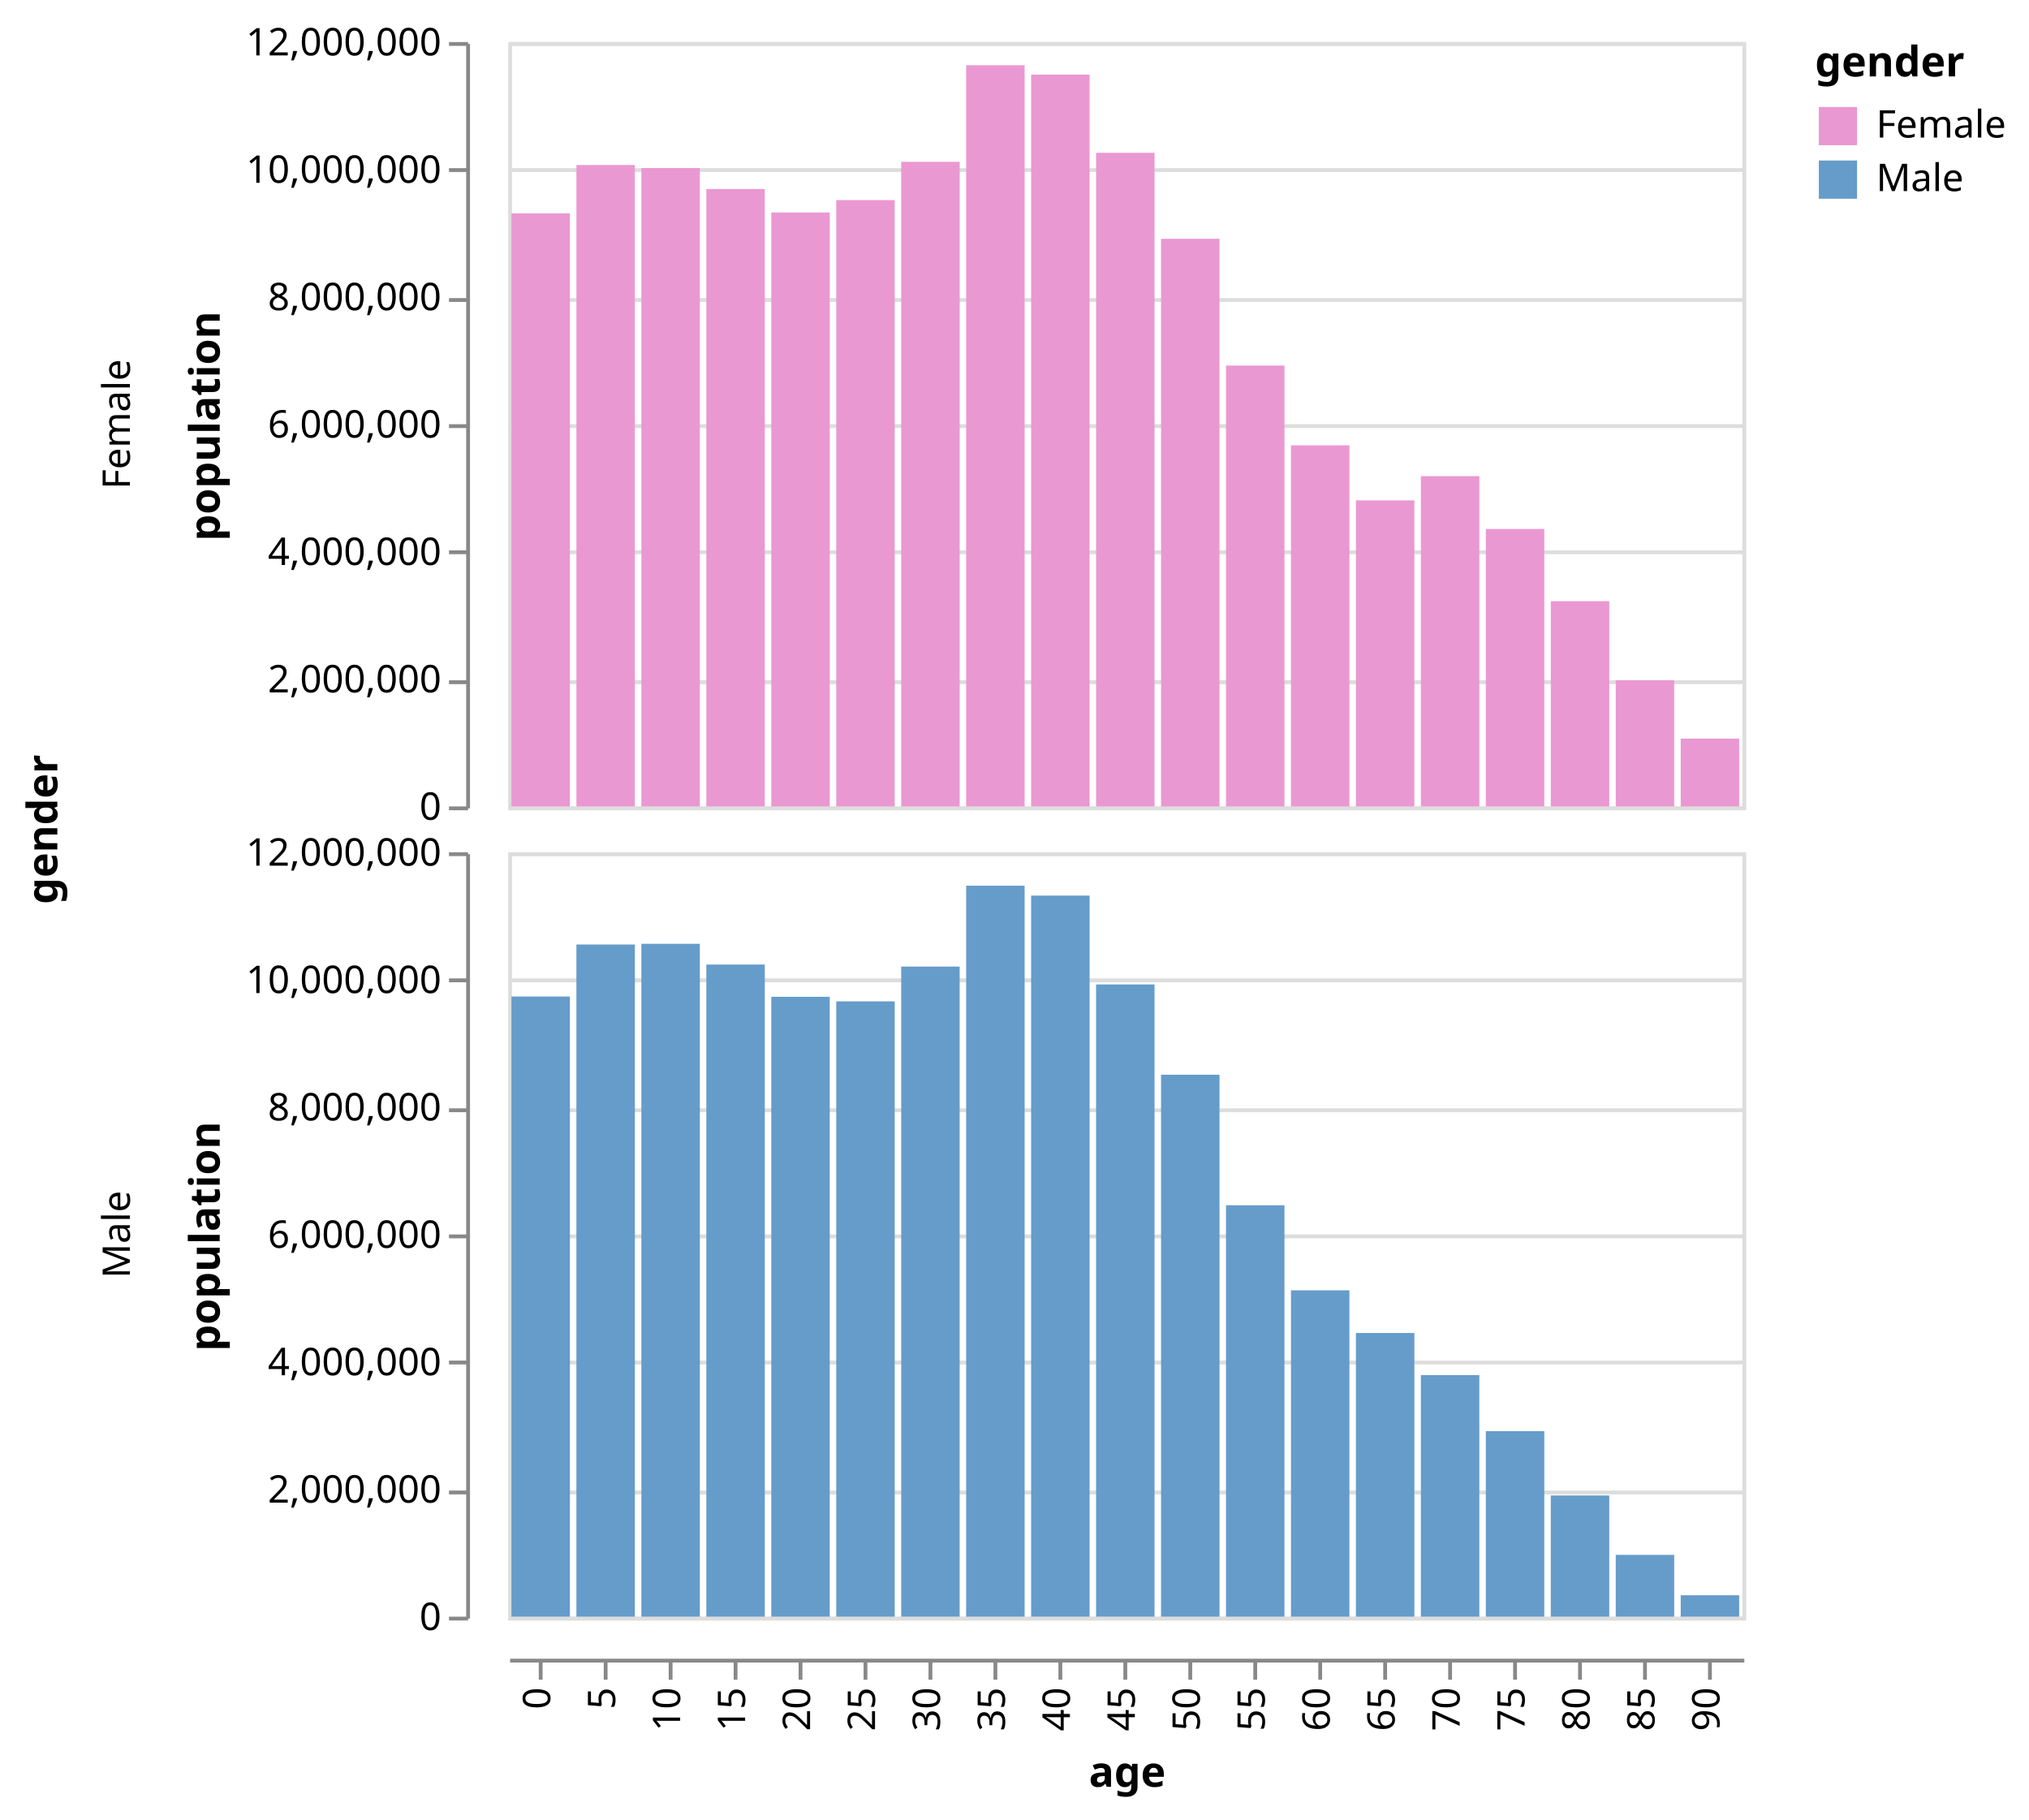
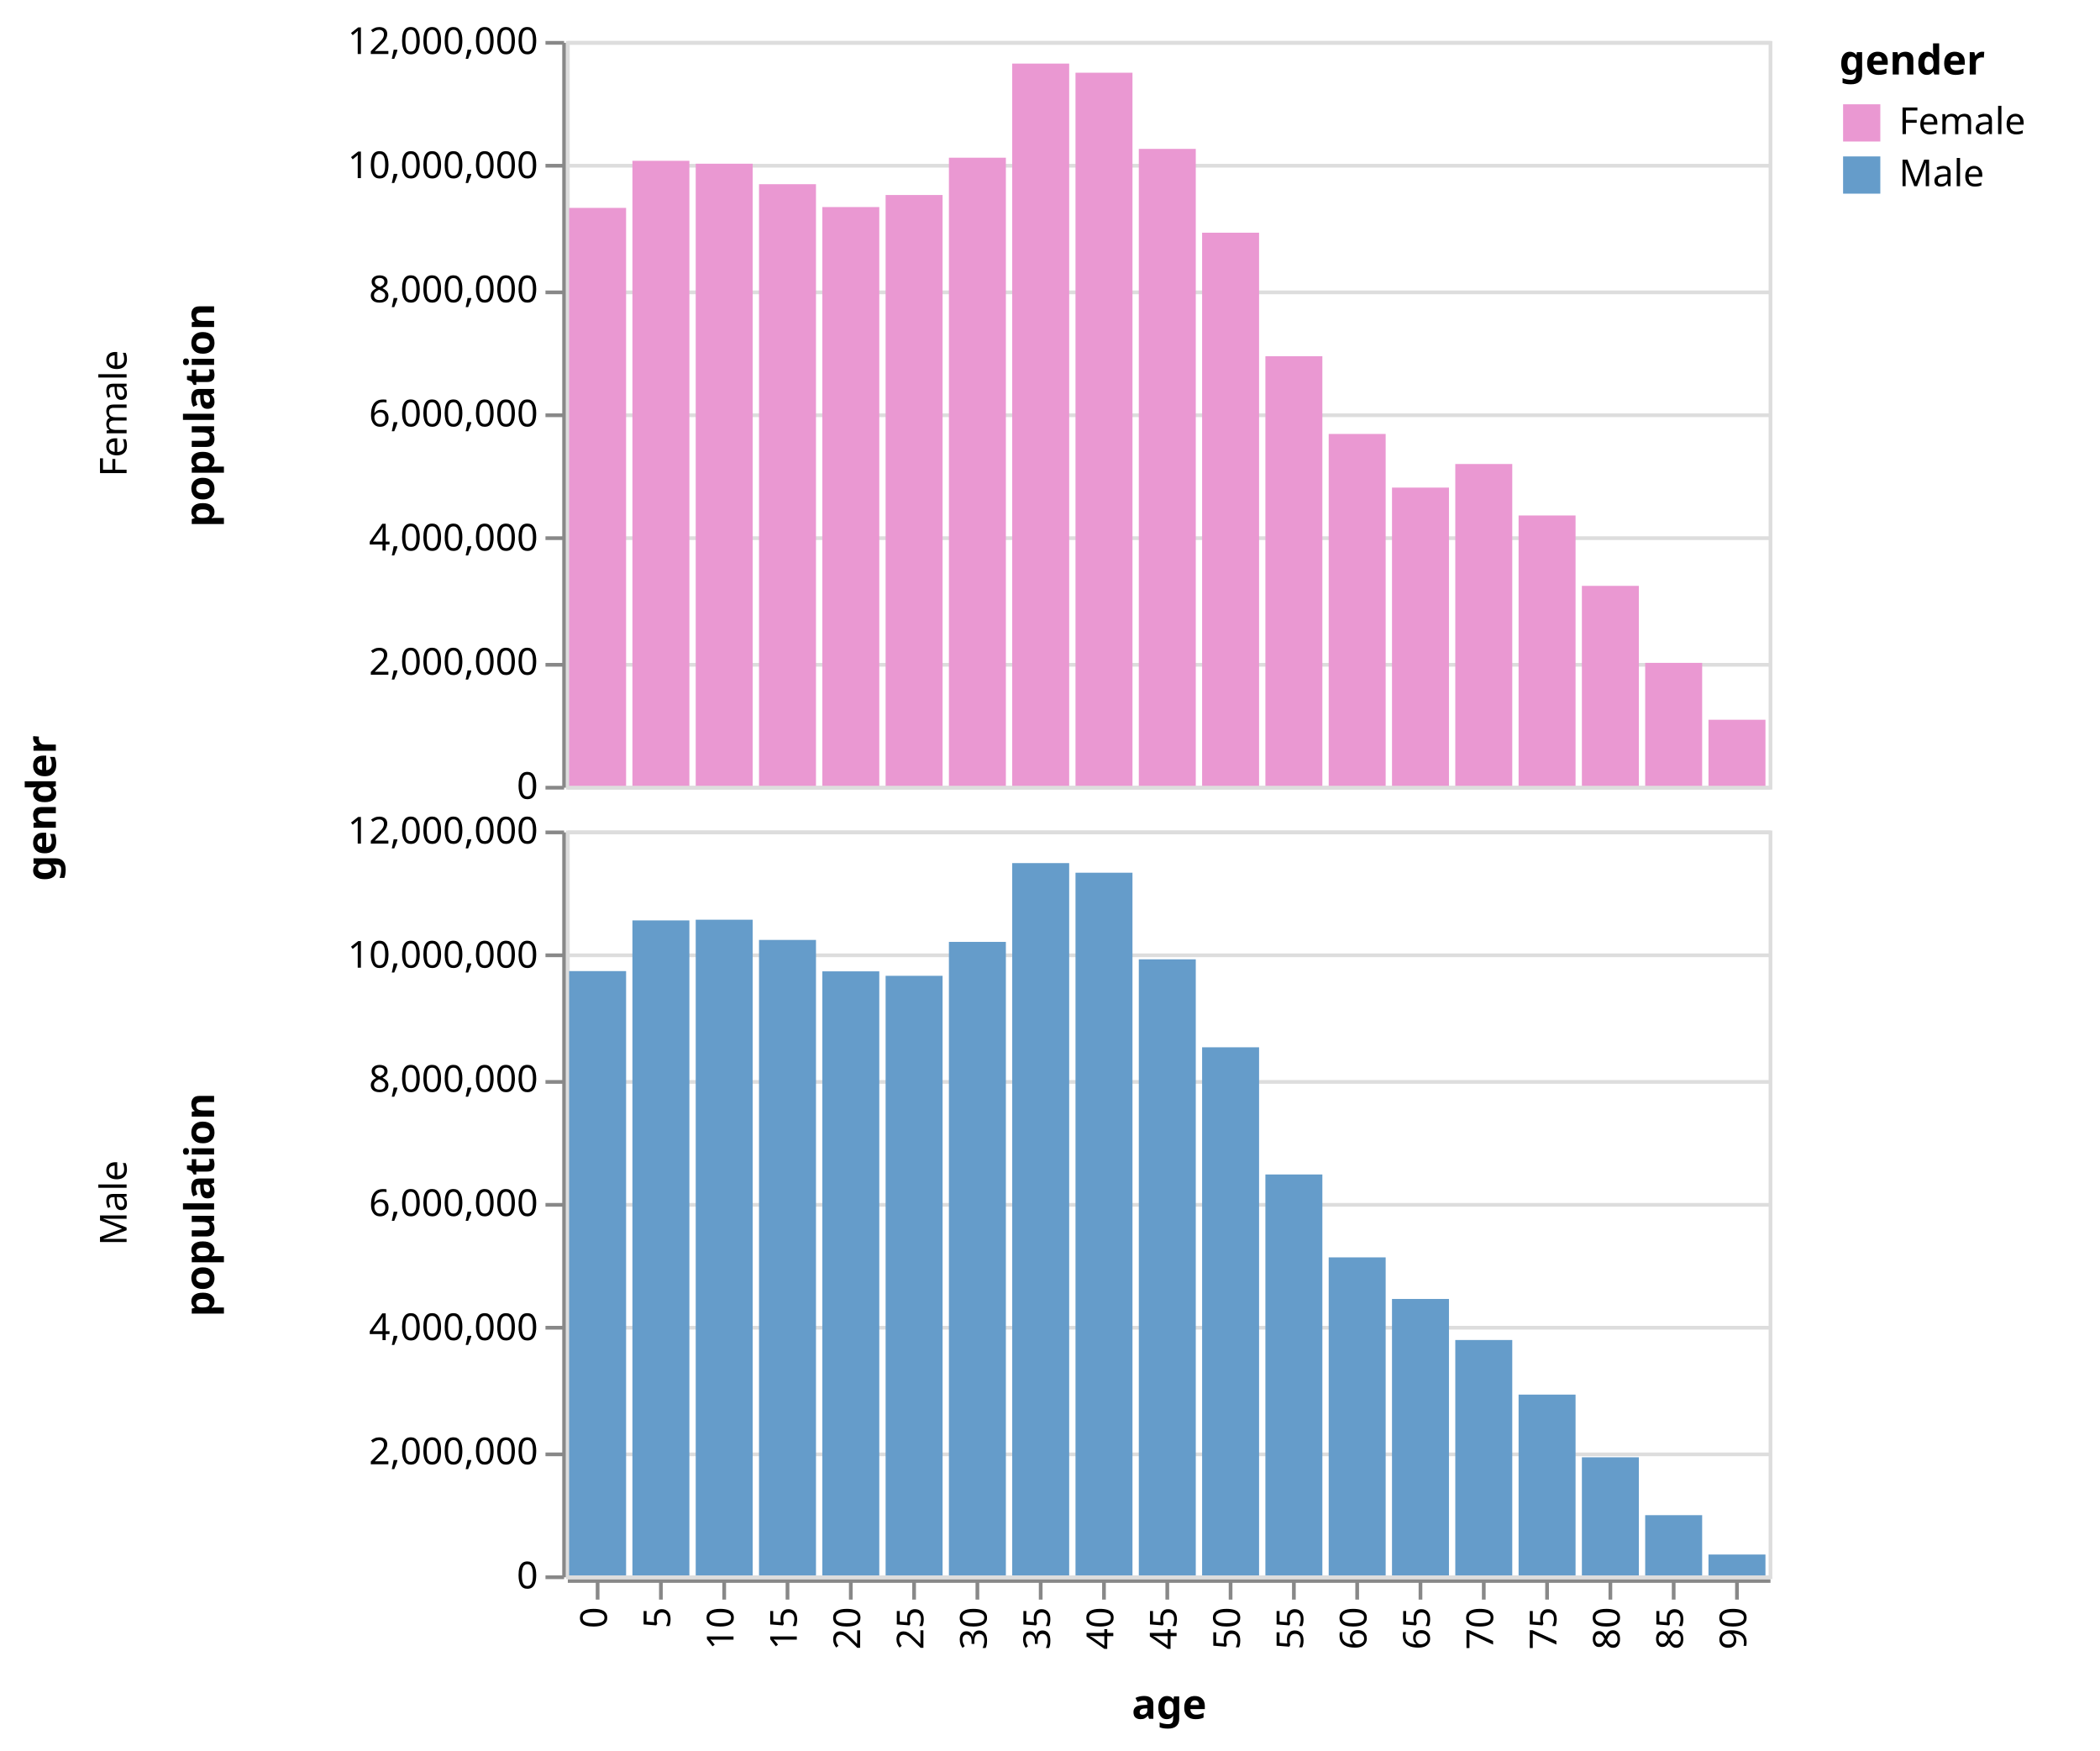
- <svg xmlns="http://www.w3.org/2000/svg" class="marks" width="531" height="476" viewBox="0 0 531 476" version="1.1">
-   <g transform="translate(133,11)">
+ <svg xmlns="http://www.w3.org/2000/svg" class="marks" width="564" height="470" viewBox="0 0 564 470" version="1.1">
+   <g transform="translate(152,11)">
    <g class="mark-group role-frame root">
      <g transform="translate(0,0)">
        <path class="background" d="M0,0h0v0h0Z" style="fill: none;" />
        <g>
          <g class="mark-group role-row-title row_title">
-             <g transform="translate(-118,206)">
+             <g transform="translate(-137,206)">
              <path class="background" d="M0,0h0v0h0Z" style="fill: none;" />
              <g>
                <g class="mark-text role-row-title-text">
                  <text text-anchor="middle" transform="translate(0,0) rotate(270)" style="font-family: sans-serif; font-size: 11px; font-weight: bold; fill: #000;">gender</text>
                </g>
              </g>
            </g>
          </g>
          <g class="mark-group role-row-header row_header">
-             <g transform="translate(-11,0)">
+             <g transform="translate(-1,0)">
              <path class="background" d="M0,0h0v200h0Z" style="fill: none;" />
              <g>
                <g class="mark-text role-title" style="pointer-events: none;">
-                   <text text-anchor="middle" transform="translate(-86,100) rotate(-90) translate(0,-2)" style="font-family: sans-serif; font-size: 10px; fill: #000; opacity: 1;">Female</text>
+                   <text text-anchor="middle" transform="translate(-115,100) rotate(-90) translate(0,-2)" style="font-family: sans-serif; font-size: 10px; fill: #000; opacity: 1;">Female</text>
                </g>
                <g class="mark-group role-axis">
                  <g transform="translate(0.5,0.5)">
                    <path class="background" d="M0,0h0v0h0Z" style="pointer-events: none; fill: none;" />
                    <g>
                      <g class="mark-rule role-axis-tick" style="pointer-events: none;">
                        <line transform="translate(0,200)" x2="-5" y2="0" style="fill: none; stroke: #888; stroke-width: 1; opacity: 1;" />
                        <line transform="translate(0,167)" x2="-5" y2="0" style="fill: none; stroke: #888; stroke-width: 1; opacity: 1;" />
                        <line transform="translate(0,133)" x2="-5" y2="0" style="fill: none; stroke: #888; stroke-width: 1; opacity: 1;" />
                        <line transform="translate(0,100)" x2="-5" y2="0" style="fill: none; stroke: #888; stroke-width: 1; opacity: 1;" />
                        <line transform="translate(0,67)" x2="-5" y2="0" style="fill: none; stroke: #888; stroke-width: 1; opacity: 1;" />
                        <line transform="translate(0,33)" x2="-5" y2="0" style="fill: none; stroke: #888; stroke-width: 1; opacity: 1;" />
                        <line transform="translate(0,0)" x2="-5" y2="0" style="fill: none; stroke: #888; stroke-width: 1; opacity: 1;" />
                      </g>
                      <g class="mark-text role-axis-label" style="pointer-events: none;">
                        <text text-anchor="end" transform="translate(-7,203)" style="font-family: sans-serif; font-size: 10px; fill: #000; opacity: 1;">0</text>
                        <text text-anchor="end" transform="translate(-7,169.6667)" style="font-family: sans-serif; font-size: 10px; fill: #000; opacity: 1;">2,000,000</text>
                        <text text-anchor="end" transform="translate(-7,136.3333)" style="font-family: sans-serif; font-size: 10px; fill: #000; opacity: 1;">4,000,000</text>
                        <text text-anchor="end" transform="translate(-7,103)" style="font-family: sans-serif; font-size: 10px; fill: #000; opacity: 1;">6,000,000</text>
                        <text text-anchor="end" transform="translate(-7,69.66667)" style="font-family: sans-serif; font-size: 10px; fill: #000; opacity: 1;">8,000,000</text>
                        <text text-anchor="end" transform="translate(-7,36.33333)" style="font-family: sans-serif; font-size: 10px; fill: #000; opacity: 1;">10,000,000</text>
                        <text text-anchor="end" transform="translate(-7,3)" style="font-family: sans-serif; font-size: 10px; fill: #000; opacity: 1;">12,000,000</text>
                      </g>
                      <g class="mark-rule role-axis-domain" style="pointer-events: none;">
                        <line transform="translate(0,200)" x2="0" y2="-200" style="fill: none; stroke: #888; stroke-width: 1; opacity: 1;" />
                      </g>
                      <g class="mark-text role-axis-title" style="pointer-events: none;">
-                         <text text-anchor="middle" transform="translate(-63,100) rotate(-90) translate(0,-2)" style="font-family: sans-serif; font-size: 11px; font-weight: bold; fill: #000; opacity: 1;">population</text>
-                       </g>
-                     </g>
-                   </g>
-                 </g>
-               </g>
-             </g>
-             <g transform="translate(-11,212)">
+                         <text text-anchor="middle" transform="translate(-92,100) rotate(-90) translate(0,-2)" style="font-family: sans-serif; font-size: 11px; font-weight: bold; fill: #000; opacity: 1;">population</text>
+                       </g>
+                     </g>
+                   </g>
+                 </g>
+               </g>
+             </g>
+             <g transform="translate(-1,212)">
              <path class="background" d="M0,0h0v200h0Z" style="fill: none;" />
              <g>
                <g class="mark-text role-title" style="pointer-events: none;">
-                   <text text-anchor="middle" transform="translate(-86,100) rotate(-90) translate(0,-2)" style="font-family: sans-serif; font-size: 10px; fill: #000; opacity: 1;">Male</text>
+                   <text text-anchor="middle" transform="translate(-115,100) rotate(-90) translate(0,-2)" style="font-family: sans-serif; font-size: 10px; fill: #000; opacity: 1;">Male</text>
                </g>
                <g class="mark-group role-axis">
                  <g transform="translate(0.5,0.5)">
                    <path class="background" d="M0,0h0v0h0Z" style="pointer-events: none; fill: none;" />
                    <g>
                      <g class="mark-rule role-axis-tick" style="pointer-events: none;">
                        <line transform="translate(0,200)" x2="-5" y2="0" style="fill: none; stroke: #888; stroke-width: 1; opacity: 1;" />
                        <line transform="translate(0,167)" x2="-5" y2="0" style="fill: none; stroke: #888; stroke-width: 1; opacity: 1;" />
                        <line transform="translate(0,133)" x2="-5" y2="0" style="fill: none; stroke: #888; stroke-width: 1; opacity: 1;" />
                        <line transform="translate(0,100)" x2="-5" y2="0" style="fill: none; stroke: #888; stroke-width: 1; opacity: 1;" />
                        <line transform="translate(0,67)" x2="-5" y2="0" style="fill: none; stroke: #888; stroke-width: 1; opacity: 1;" />
                        <line transform="translate(0,33)" x2="-5" y2="0" style="fill: none; stroke: #888; stroke-width: 1; opacity: 1;" />
                        <line transform="translate(0,0)" x2="-5" y2="0" style="fill: none; stroke: #888; stroke-width: 1; opacity: 1;" />
                      </g>
                      <g class="mark-text role-axis-label" style="pointer-events: none;">
                        <text text-anchor="end" transform="translate(-7,203)" style="font-family: sans-serif; font-size: 10px; fill: #000; opacity: 1;">0</text>
                        <text text-anchor="end" transform="translate(-7,169.6667)" style="font-family: sans-serif; font-size: 10px; fill: #000; opacity: 1;">2,000,000</text>
                        <text text-anchor="end" transform="translate(-7,136.3333)" style="font-family: sans-serif; font-size: 10px; fill: #000; opacity: 1;">4,000,000</text>
                        <text text-anchor="end" transform="translate(-7,103)" style="font-family: sans-serif; font-size: 10px; fill: #000; opacity: 1;">6,000,000</text>
                        <text text-anchor="end" transform="translate(-7,69.66667)" style="font-family: sans-serif; font-size: 10px; fill: #000; opacity: 1;">8,000,000</text>
                        <text text-anchor="end" transform="translate(-7,36.33333)" style="font-family: sans-serif; font-size: 10px; fill: #000; opacity: 1;">10,000,000</text>
                        <text text-anchor="end" transform="translate(-7,3)" style="font-family: sans-serif; font-size: 10px; fill: #000; opacity: 1;">12,000,000</text>
                      </g>
                      <g class="mark-rule role-axis-domain" style="pointer-events: none;">
                        <line transform="translate(0,200)" x2="0" y2="-200" style="fill: none; stroke: #888; stroke-width: 1; opacity: 1;" />
                      </g>
                      <g class="mark-text role-axis-title" style="pointer-events: none;">
-                         <text text-anchor="middle" transform="translate(-63,100) rotate(-90) translate(0,-2)" style="font-family: sans-serif; font-size: 11px; font-weight: bold; fill: #000; opacity: 1;">population</text>
+                         <text text-anchor="middle" transform="translate(-92,100) rotate(-90) translate(0,-2)" style="font-family: sans-serif; font-size: 11px; font-weight: bold; fill: #000; opacity: 1;">population</text>
                      </g>
                    </g>
                  </g>
                </g>
              </g>
            </g>
          </g>
          <g class="mark-group role-column-footer column_footer">
-             <g transform="translate(0,423)">
+             <g transform="translate(0,413)">
              <path class="background" d="M0,0h323v0h-323Z" style="fill: none;" />
              <g>
                <g class="mark-group role-axis">
                  <g transform="translate(0.5,0.5)">
                    <path class="background" d="M0,0h0v0h0Z" style="pointer-events: none; fill: none;" />
                    <g>
                      <g class="mark-rule role-axis-tick" style="pointer-events: none;">
                        <line transform="translate(8,0)" x2="0" y2="5" style="fill: none; stroke: #888; stroke-width: 1; opacity: 1;" />
                        <line transform="translate(25,0)" x2="0" y2="5" style="fill: none; stroke: #888; stroke-width: 1; opacity: 1;" />
                        <line transform="translate(42,0)" x2="0" y2="5" style="fill: none; stroke: #888; stroke-width: 1; opacity: 1;" />
                        <line transform="translate(59,0)" x2="0" y2="5" style="fill: none; stroke: #888; stroke-width: 1; opacity: 1;" />
                        <line transform="translate(76,0)" x2="0" y2="5" style="fill: none; stroke: #888; stroke-width: 1; opacity: 1;" />
                        <line transform="translate(93,0)" x2="0" y2="5" style="fill: none; stroke: #888; stroke-width: 1; opacity: 1;" />
                        <line transform="translate(110,0)" x2="0" y2="5" style="fill: none; stroke: #888; stroke-width: 1; opacity: 1;" />
                        <line transform="translate(127,0)" x2="0" y2="5" style="fill: none; stroke: #888; stroke-width: 1; opacity: 1;" />
                        <line transform="translate(144,0)" x2="0" y2="5" style="fill: none; stroke: #888; stroke-width: 1; opacity: 1;" />
                        <line transform="translate(161,0)" x2="0" y2="5" style="fill: none; stroke: #888; stroke-width: 1; opacity: 1;" />
                        <line transform="translate(178,0)" x2="0" y2="5" style="fill: none; stroke: #888; stroke-width: 1; opacity: 1;" />
                        <line transform="translate(195,0)" x2="0" y2="5" style="fill: none; stroke: #888; stroke-width: 1; opacity: 1;" />
                        <line transform="translate(212,0)" x2="0" y2="5" style="fill: none; stroke: #888; stroke-width: 1; opacity: 1;" />
                        <line transform="translate(229,0)" x2="0" y2="5" style="fill: none; stroke: #888; stroke-width: 1; opacity: 1;" />
                        <line transform="translate(246,0)" x2="0" y2="5" style="fill: none; stroke: #888; stroke-width: 1; opacity: 1;" />
                        <line transform="translate(263,0)" x2="0" y2="5" style="fill: none; stroke: #888; stroke-width: 1; opacity: 1;" />
                        <line transform="translate(280,0)" x2="0" y2="5" style="fill: none; stroke: #888; stroke-width: 1; opacity: 1;" />
                        <line transform="translate(297,0)" x2="0" y2="5" style="fill: none; stroke: #888; stroke-width: 1; opacity: 1;" />
                        <line transform="translate(314,0)" x2="0" y2="5" style="fill: none; stroke: #888; stroke-width: 1; opacity: 1;" />
                      </g>
                      <g class="mark-text role-axis-label" style="pointer-events: none;">
                        <text text-anchor="end" transform="translate(7.5,7) rotate(270) translate(0,3)" style="font-family: sans-serif; font-size: 10px; fill: #000; opacity: 1;">0</text>
                        <text text-anchor="end" transform="translate(24.5,7) rotate(270) translate(0,3)" style="font-family: sans-serif; font-size: 10px; fill: #000; opacity: 1;">5</text>
                        <text text-anchor="end" transform="translate(41.5,7) rotate(270) translate(0,3)" style="font-family: sans-serif; font-size: 10px; fill: #000; opacity: 1;">10</text>
                        <text text-anchor="end" transform="translate(58.5,7) rotate(270) translate(0,3)" style="font-family: sans-serif; font-size: 10px; fill: #000; opacity: 1;">15</text>
                        <text text-anchor="end" transform="translate(75.5,7) rotate(270) translate(0,3)" style="font-family: sans-serif; font-size: 10px; fill: #000; opacity: 1;">20</text>
                        <text text-anchor="end" transform="translate(92.5,7) rotate(270) translate(0,3)" style="font-family: sans-serif; font-size: 10px; fill: #000; opacity: 1;">25</text>
                        <text text-anchor="end" transform="translate(109.5,7) rotate(270) translate(0,3)" style="font-family: sans-serif; font-size: 10px; fill: #000; opacity: 1;">30</text>
                        <text text-anchor="end" transform="translate(126.5,7) rotate(270) translate(0,3)" style="font-family: sans-serif; font-size: 10px; fill: #000; opacity: 1;">35</text>
                        <text text-anchor="end" transform="translate(143.5,7) rotate(270) translate(0,3)" style="font-family: sans-serif; font-size: 10px; fill: #000; opacity: 1;">40</text>
                        <text text-anchor="end" transform="translate(160.5,7) rotate(270) translate(0,3)" style="font-family: sans-serif; font-size: 10px; fill: #000; opacity: 1;">45</text>
                        <text text-anchor="end" transform="translate(177.5,7) rotate(270) translate(0,3)" style="font-family: sans-serif; font-size: 10px; fill: #000; opacity: 1;">50</text>
                        <text text-anchor="end" transform="translate(194.5,7) rotate(270) translate(0,3)" style="font-family: sans-serif; font-size: 10px; fill: #000; opacity: 1;">55</text>
                        <text text-anchor="end" transform="translate(211.5,7) rotate(270) translate(0,3)" style="font-family: sans-serif; font-size: 10px; fill: #000; opacity: 1;">60</text>
                        <text text-anchor="end" transform="translate(228.5,7) rotate(270) translate(0,3)" style="font-family: sans-serif; font-size: 10px; fill: #000; opacity: 1;">65</text>
                        <text text-anchor="end" transform="translate(245.5,7) rotate(270) translate(0,3)" style="font-family: sans-serif; font-size: 10px; fill: #000; opacity: 1;">70</text>
                        <text text-anchor="end" transform="translate(262.5,7) rotate(270) translate(0,3)" style="font-family: sans-serif; font-size: 10px; fill: #000; opacity: 1;">75</text>
                        <text text-anchor="end" transform="translate(279.5,7) rotate(270) translate(0,3)" style="font-family: sans-serif; font-size: 10px; fill: #000; opacity: 1;">80</text>
                        <text text-anchor="end" transform="translate(296.5,7) rotate(270) translate(0,3)" style="font-family: sans-serif; font-size: 10px; fill: #000; opacity: 1;">85</text>
                        <text text-anchor="end" transform="translate(313.5,7) rotate(270) translate(0,3)" style="font-family: sans-serif; font-size: 10px; fill: #000; opacity: 1;">90</text>
                      </g>
                      <g class="mark-rule role-axis-domain" style="pointer-events: none;">
                        <line transform="translate(0,0)" x2="323" y2="0" style="fill: none; stroke: #888; stroke-width: 1; opacity: 1;" />
                      </g>
                      <g class="mark-text role-axis-title" style="pointer-events: none;">
-                         <text text-anchor="middle" transform="translate(161.5,33)" style="font-family: sans-serif; font-size: 11px; font-weight: bold; fill: #000; opacity: 1;">age</text>
+                         <text text-anchor="middle" transform="translate(161.5,37)" style="font-family: sans-serif; font-size: 11px; font-weight: bold; fill: #000; opacity: 1;">age</text>
                      </g>
                    </g>
                  </g>
                </g>
              </g>
            </g>
          </g>
          <g class="mark-group role-scope cell">
            <g transform="translate(0,0)">
              <path class="background" d="M0.5,0.5h323v200h-323Z" style="fill: none; stroke: #ddd;" />
              <g>
                <g class="mark-group role-axis">
                  <g transform="translate(0.5,0.5)">
                    <path class="background" d="M0,0h0v0h0Z" style="pointer-events: none; fill: none;" />
                    <g>
                      <g class="mark-rule role-axis-grid" style="pointer-events: none;">
                        <line transform="translate(0,200)" x2="323" y2="0" style="fill: none; stroke: #ddd; stroke-width: 1; opacity: 1;" />
                        <line transform="translate(0,167)" x2="323" y2="0" style="fill: none; stroke: #ddd; stroke-width: 1; opacity: 1;" />
                        <line transform="translate(0,133)" x2="323" y2="0" style="fill: none; stroke: #ddd; stroke-width: 1; opacity: 1;" />
                        <line transform="translate(0,100)" x2="323" y2="0" style="fill: none; stroke: #ddd; stroke-width: 1; opacity: 1;" />
                        <line transform="translate(0,67)" x2="323" y2="0" style="fill: none; stroke: #ddd; stroke-width: 1; opacity: 1;" />
                        <line transform="translate(0,33)" x2="323" y2="0" style="fill: none; stroke: #ddd; stroke-width: 1; opacity: 1;" />
                        <line transform="translate(0,0)" x2="323" y2="0" style="fill: none; stroke: #ddd; stroke-width: 1; opacity: 1;" />
                      </g>
                    </g>
                  </g>
                </g>
                <g class="mark-rect role-mark child_marks">
                  <path d="M0.85,44.821h15.3v155.179h-15.3Z" style="fill: #EA98D2;" />
                  <path d="M17.85,32.174h15.3v167.826h-15.3Z" style="fill: #EA98D2;" />
                  <path d="M34.85,32.958h15.3v167.042h-15.3Z" style="fill: #EA98D2;" />
                  <path d="M51.85,38.456h15.3v161.544h-15.3Z" style="fill: #EA98D2;" />
                  <path d="M68.85,44.596h15.3v155.404h-15.3Z" style="fill: #EA98D2;" />
                  <path d="M85.85,41.358h15.3v158.642h-15.3Z" style="fill: #EA98D2;" />
                  <path d="M102.85,31.345h15.3v168.655h-15.3Z" style="fill: #EA98D2;" />
                  <path d="M119.85,6.073h15.3v193.927h-15.3Z" style="fill: #EA98D2;" />
                  <path d="M136.85,8.524h15.3v191.476h-15.3Z" style="fill: #EA98D2;" />
                  <path d="M153.85,28.979h15.3v171.021h-15.3Z" style="fill: #EA98D2;" />
                  <path d="M170.85,51.481h15.3v148.519h-15.3Z" style="fill: #EA98D2;" />
                  <path d="M187.85,84.646h15.3v115.354h-15.3Z" style="fill: #EA98D2;" />
                  <path d="M204.85,105.517h15.3v94.483h-15.3Z" style="fill: #EA98D2;" />
                  <path d="M221.85,119.92h15.3v80.08h-15.3Z" style="fill: #EA98D2;" />
                  <path d="M238.85,113.586h15.3v86.414h-15.3Z" style="fill: #EA98D2;" />
                  <path d="M255.85,127.406h15.3v72.594h-15.3Z" style="fill: #EA98D2;" />
                  <path d="M272.85,146.302h15.3v53.698h-15.3Z" style="fill: #EA98D2;" />
                  <path d="M289.85,166.981h15.3v33.019h-15.3Z" style="fill: #EA98D2;" />
                  <path d="M306.85,182.257h15.3v17.743h-15.3Z" style="fill: #EA98D2;" />
                </g>
              </g>
            </g>
            <g transform="translate(0,212)">
              <path class="background" d="M0.5,0.5h323v200h-323Z" style="fill: none; stroke: #ddd;" />
              <g>
                <g class="mark-group role-axis">
                  <g transform="translate(0.5,0.5)">
                    <path class="background" d="M0,0h0v0h0Z" style="pointer-events: none; fill: none;" />
                    <g>
                      <g class="mark-rule role-axis-grid" style="pointer-events: none;">
                        <line transform="translate(0,200)" x2="323" y2="0" style="fill: none; stroke: #ddd; stroke-width: 1; opacity: 1;" />
                        <line transform="translate(0,167)" x2="323" y2="0" style="fill: none; stroke: #ddd; stroke-width: 1; opacity: 1;" />
                        <line transform="translate(0,133)" x2="323" y2="0" style="fill: none; stroke: #ddd; stroke-width: 1; opacity: 1;" />
                        <line transform="translate(0,100)" x2="323" y2="0" style="fill: none; stroke: #ddd; stroke-width: 1; opacity: 1;" />
                        <line transform="translate(0,67)" x2="323" y2="0" style="fill: none; stroke: #ddd; stroke-width: 1; opacity: 1;" />
                        <line transform="translate(0,33)" x2="323" y2="0" style="fill: none; stroke: #ddd; stroke-width: 1; opacity: 1;" />
                        <line transform="translate(0,0)" x2="323" y2="0" style="fill: none; stroke: #ddd; stroke-width: 1; opacity: 1;" />
                      </g>
                    </g>
                  </g>
                </g>
                <g class="mark-rect role-mark child_marks">
                  <path d="M0.85,37.744h15.3v162.256h-15.3Z" style="fill: #659CCA;" />
                  <path d="M17.85,24.131h15.3v175.869h-15.3Z" style="fill: #659CCA;" />
                  <path d="M34.85,23.946h15.3v176.054h-15.3Z" style="fill: #659CCA;" />
                  <path d="M51.85,29.376h15.3v170.624h-15.3Z" style="fill: #659CCA;" />
                  <path d="M68.85,37.811h15.3v162.189h-15.3Z" style="fill: #659CCA;" />
                  <path d="M85.85,39.008h15.3v160.992h-15.3Z" style="fill: #659CCA;" />
                  <path d="M102.85,29.902h15.3v170.098h-15.3Z" style="fill: #659CCA;" />
                  <path d="M119.85,8.747h15.3v191.253h-15.3Z" style="fill: #659CCA;" />
                  <path d="M136.85,11.329h15.3v188.671h-15.3Z" style="fill: #659CCA;" />
                  <path d="M153.85,34.583h15.3v165.417h-15.3Z" style="fill: #659CCA;" />
                  <path d="M170.85,58.201h15.3v141.799h-15.3Z" style="fill: #659CCA;" />
                  <path d="M187.85,92.349h15.3v107.651h-15.3Z" style="fill: #659CCA;" />
                  <path d="M204.85,114.61h15.3v85.39h-15.3Z" style="fill: #659CCA;" />
                  <path d="M221.85,125.773h15.3v74.227h-15.3Z" style="fill: #659CCA;" />
                  <path d="M238.85,136.798h15.3v63.202h-15.3Z" style="fill: #659CCA;" />
                  <path d="M255.85,151.456h15.3v48.544h-15.3Z" style="fill: #659CCA;" />
                  <path d="M272.85,168.289h15.3v31.711h-15.3Z" style="fill: #659CCA;" />
                  <path d="M289.85,183.827h15.3v16.173h-15.3Z" style="fill: #659CCA;" />
                  <path d="M306.85,194.395h15.3v5.605h-15.3Z" style="fill: #659CCA;" />
                </g>
              </g>
            </g>
          </g>
          <g class="mark-group role-legend">
            <g transform="translate(342,0)">
-               <path class="background" d="M0,0h51v42h-51Z" style="pointer-events: none; fill: none;" />
+               <path class="background" d="M0,0h65v42h-65Z" style="pointer-events: none; fill: none;" />
              <g>
                <g class="mark-group role-legend-entry">
                  <g transform="translate(0,16)">
                    <path class="background" d="M0,0h0v0h0Z" style="pointer-events: none; fill: none;" />
                    <g>
                      <g class="mark-group role-scope">
                        <g transform="translate(0,0)">
-                           <path class="background" d="M0,0h51v12h-51Z" style="pointer-events: none; fill: none; opacity: 1;" />
+                           <path class="background" d="M0,0h65v12h-65Z" style="pointer-events: none; fill: none; opacity: 1;" />
                          <g>
                            <g class="mark-symbol role-legend-symbol" style="pointer-events: none;">
                              <path transform="translate(6,6)" d="M-5,-5h10v10h-10Z" style="fill: #EA98D2; stroke-width: 1.5; opacity: 1;" />
                            </g>
                            <g class="mark-text role-legend-label" style="pointer-events: none;">
                              <text text-anchor="start" transform="translate(16,9)" style="font-family: sans-serif; font-size: 10px; fill: #000; opacity: 1;">Female</text>
                            </g>
                          </g>
                        </g>
                        <g transform="translate(0,14)">
-                           <path class="background" d="M0,0h51v12h-51Z" style="pointer-events: none; fill: none; opacity: 1;" />
+                           <path class="background" d="M0,0h65v12h-65Z" style="pointer-events: none; fill: none; opacity: 1;" />
                          <g>
                            <g class="mark-symbol role-legend-symbol" style="pointer-events: none;">
                              <path transform="translate(6,6)" d="M-5,-5h10v10h-10Z" style="fill: #659CCA; stroke-width: 1.5; opacity: 1;" />
                            </g>
                            <g class="mark-text role-legend-label" style="pointer-events: none;">
                              <text text-anchor="start" transform="translate(16,9)" style="font-family: sans-serif; font-size: 10px; fill: #000; opacity: 1;">Male</text>
                            </g>
                          </g>
                        </g>
                      </g>
                    </g>
                  </g>
                </g>
                <g class="mark-text role-legend-title" style="pointer-events: none;">
                  <text text-anchor="start" transform="translate(0,9)" style="font-family: sans-serif; font-size: 11px; font-weight: bold; fill: #000; opacity: 1;">gender</text>
                </g>
              </g>
            </g>
          </g>
        </g>
      </g>
    </g>
  </g>
</svg>
